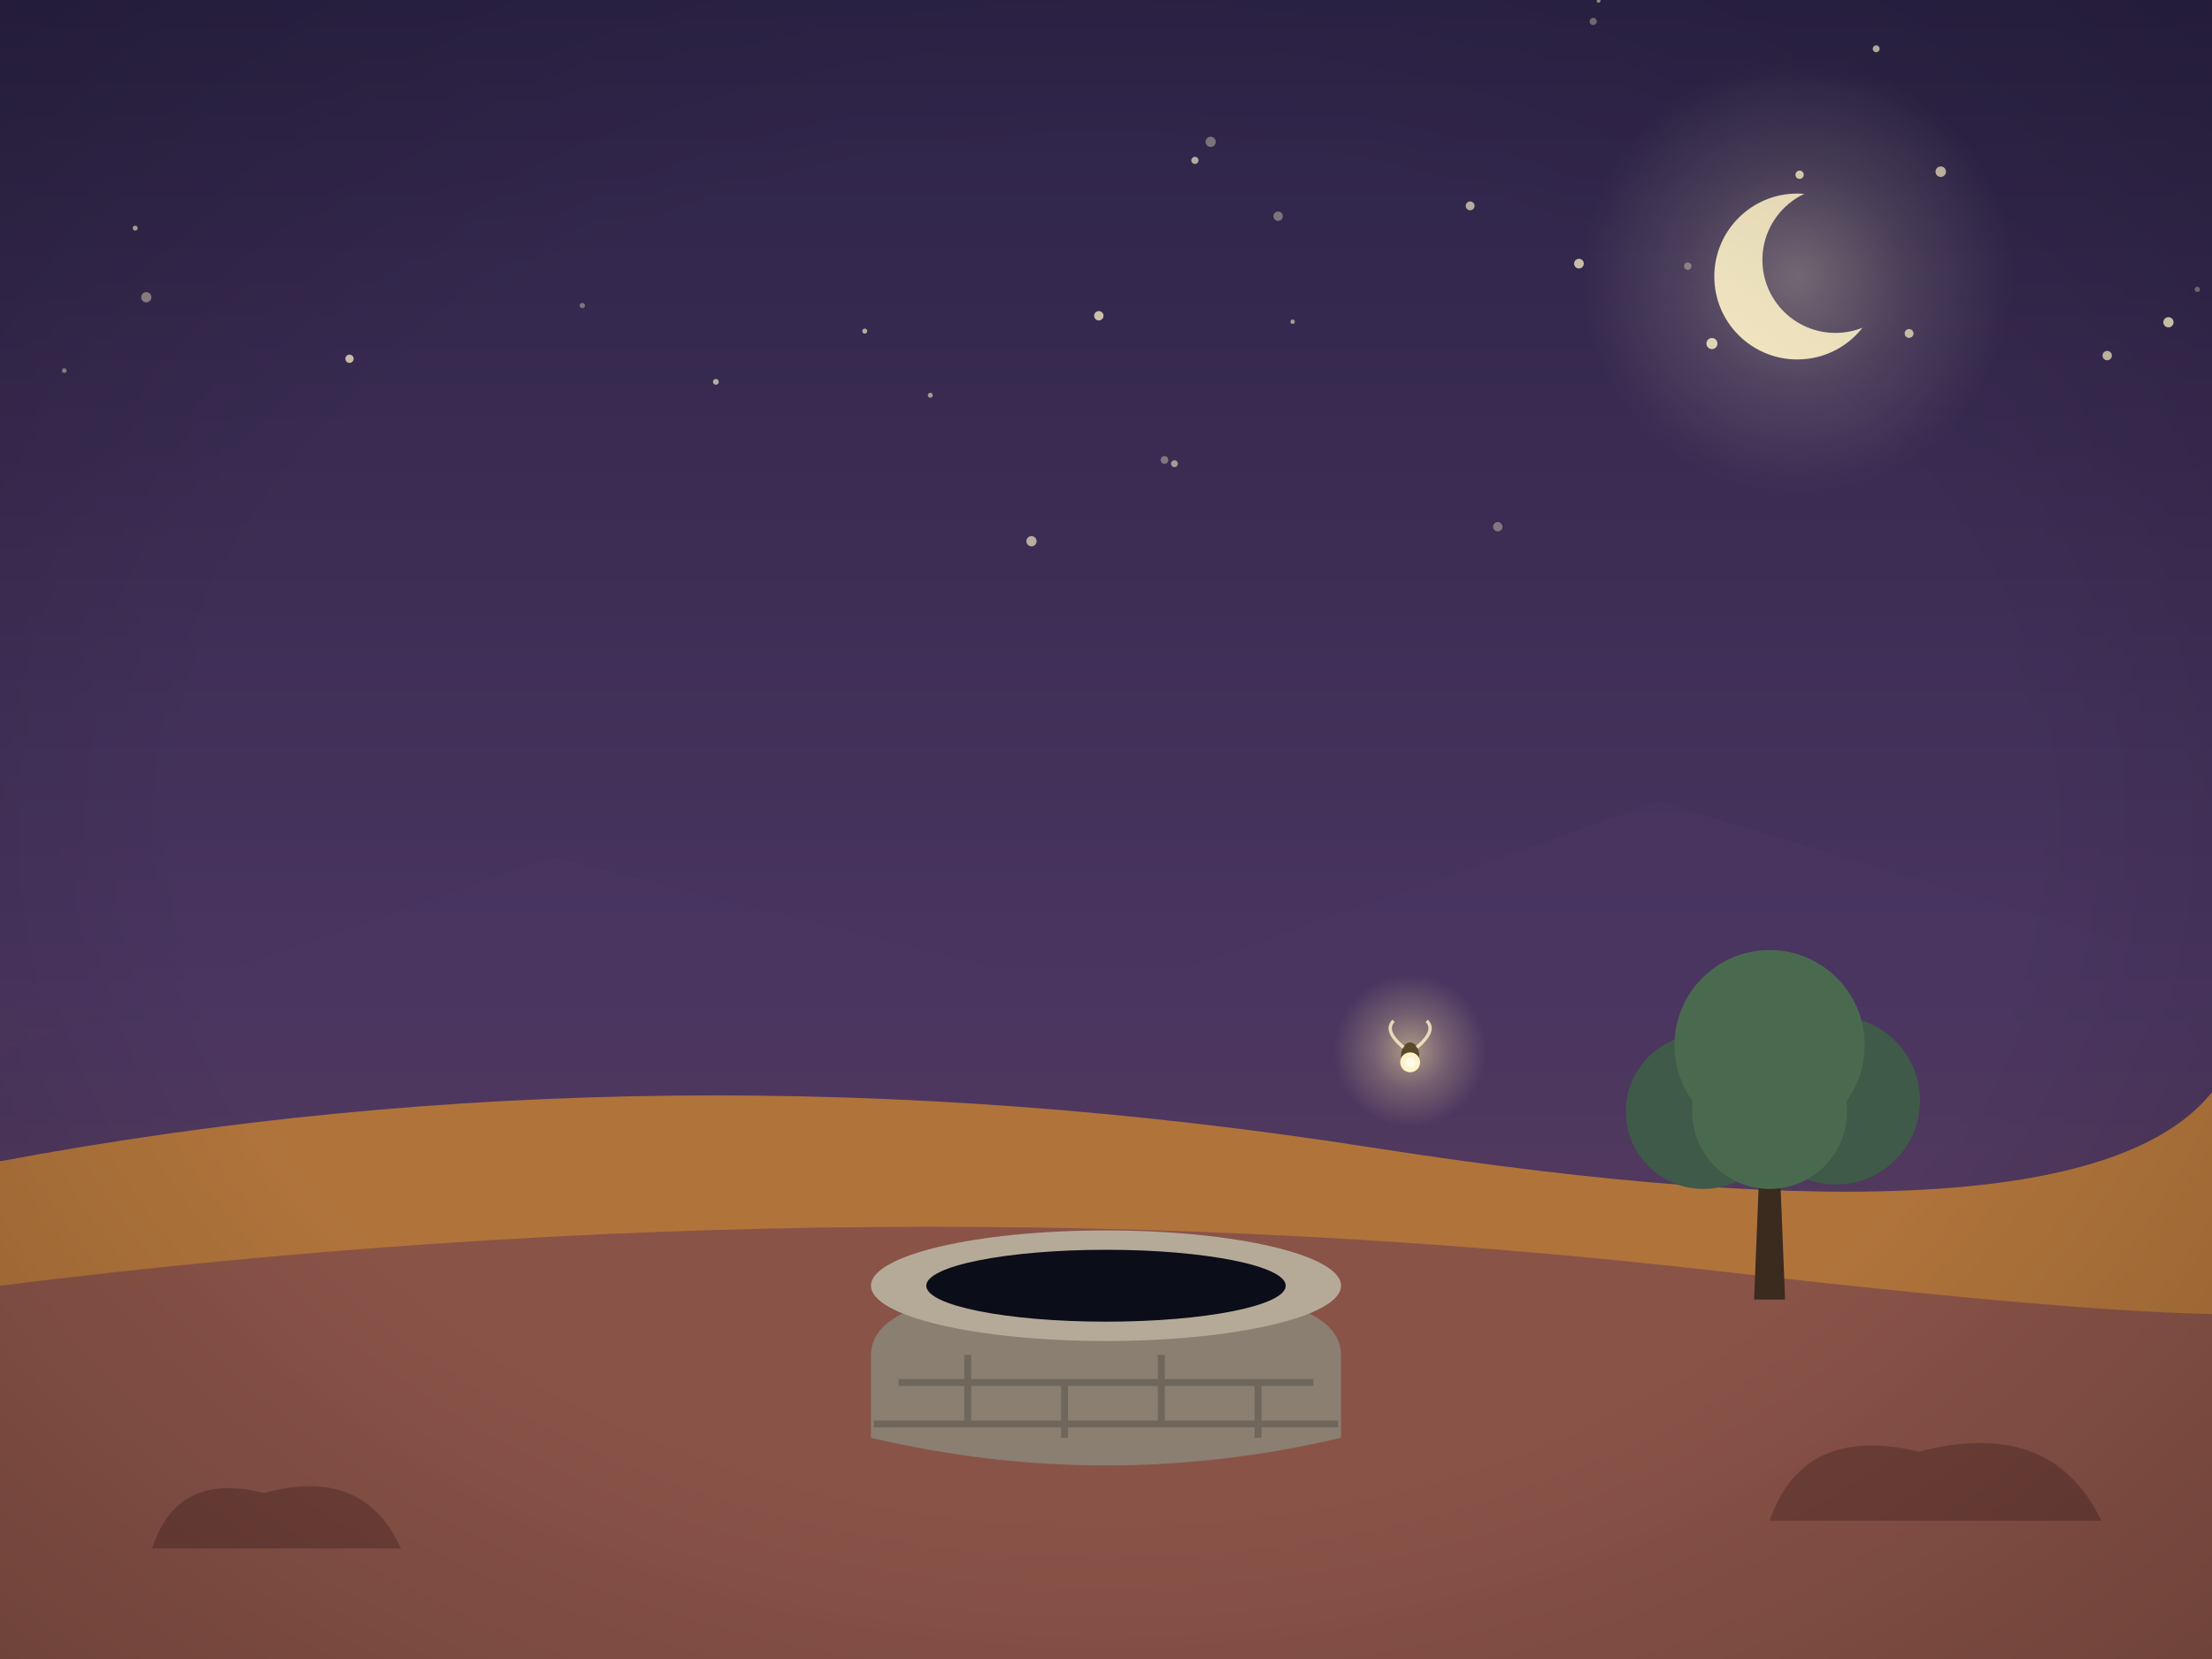
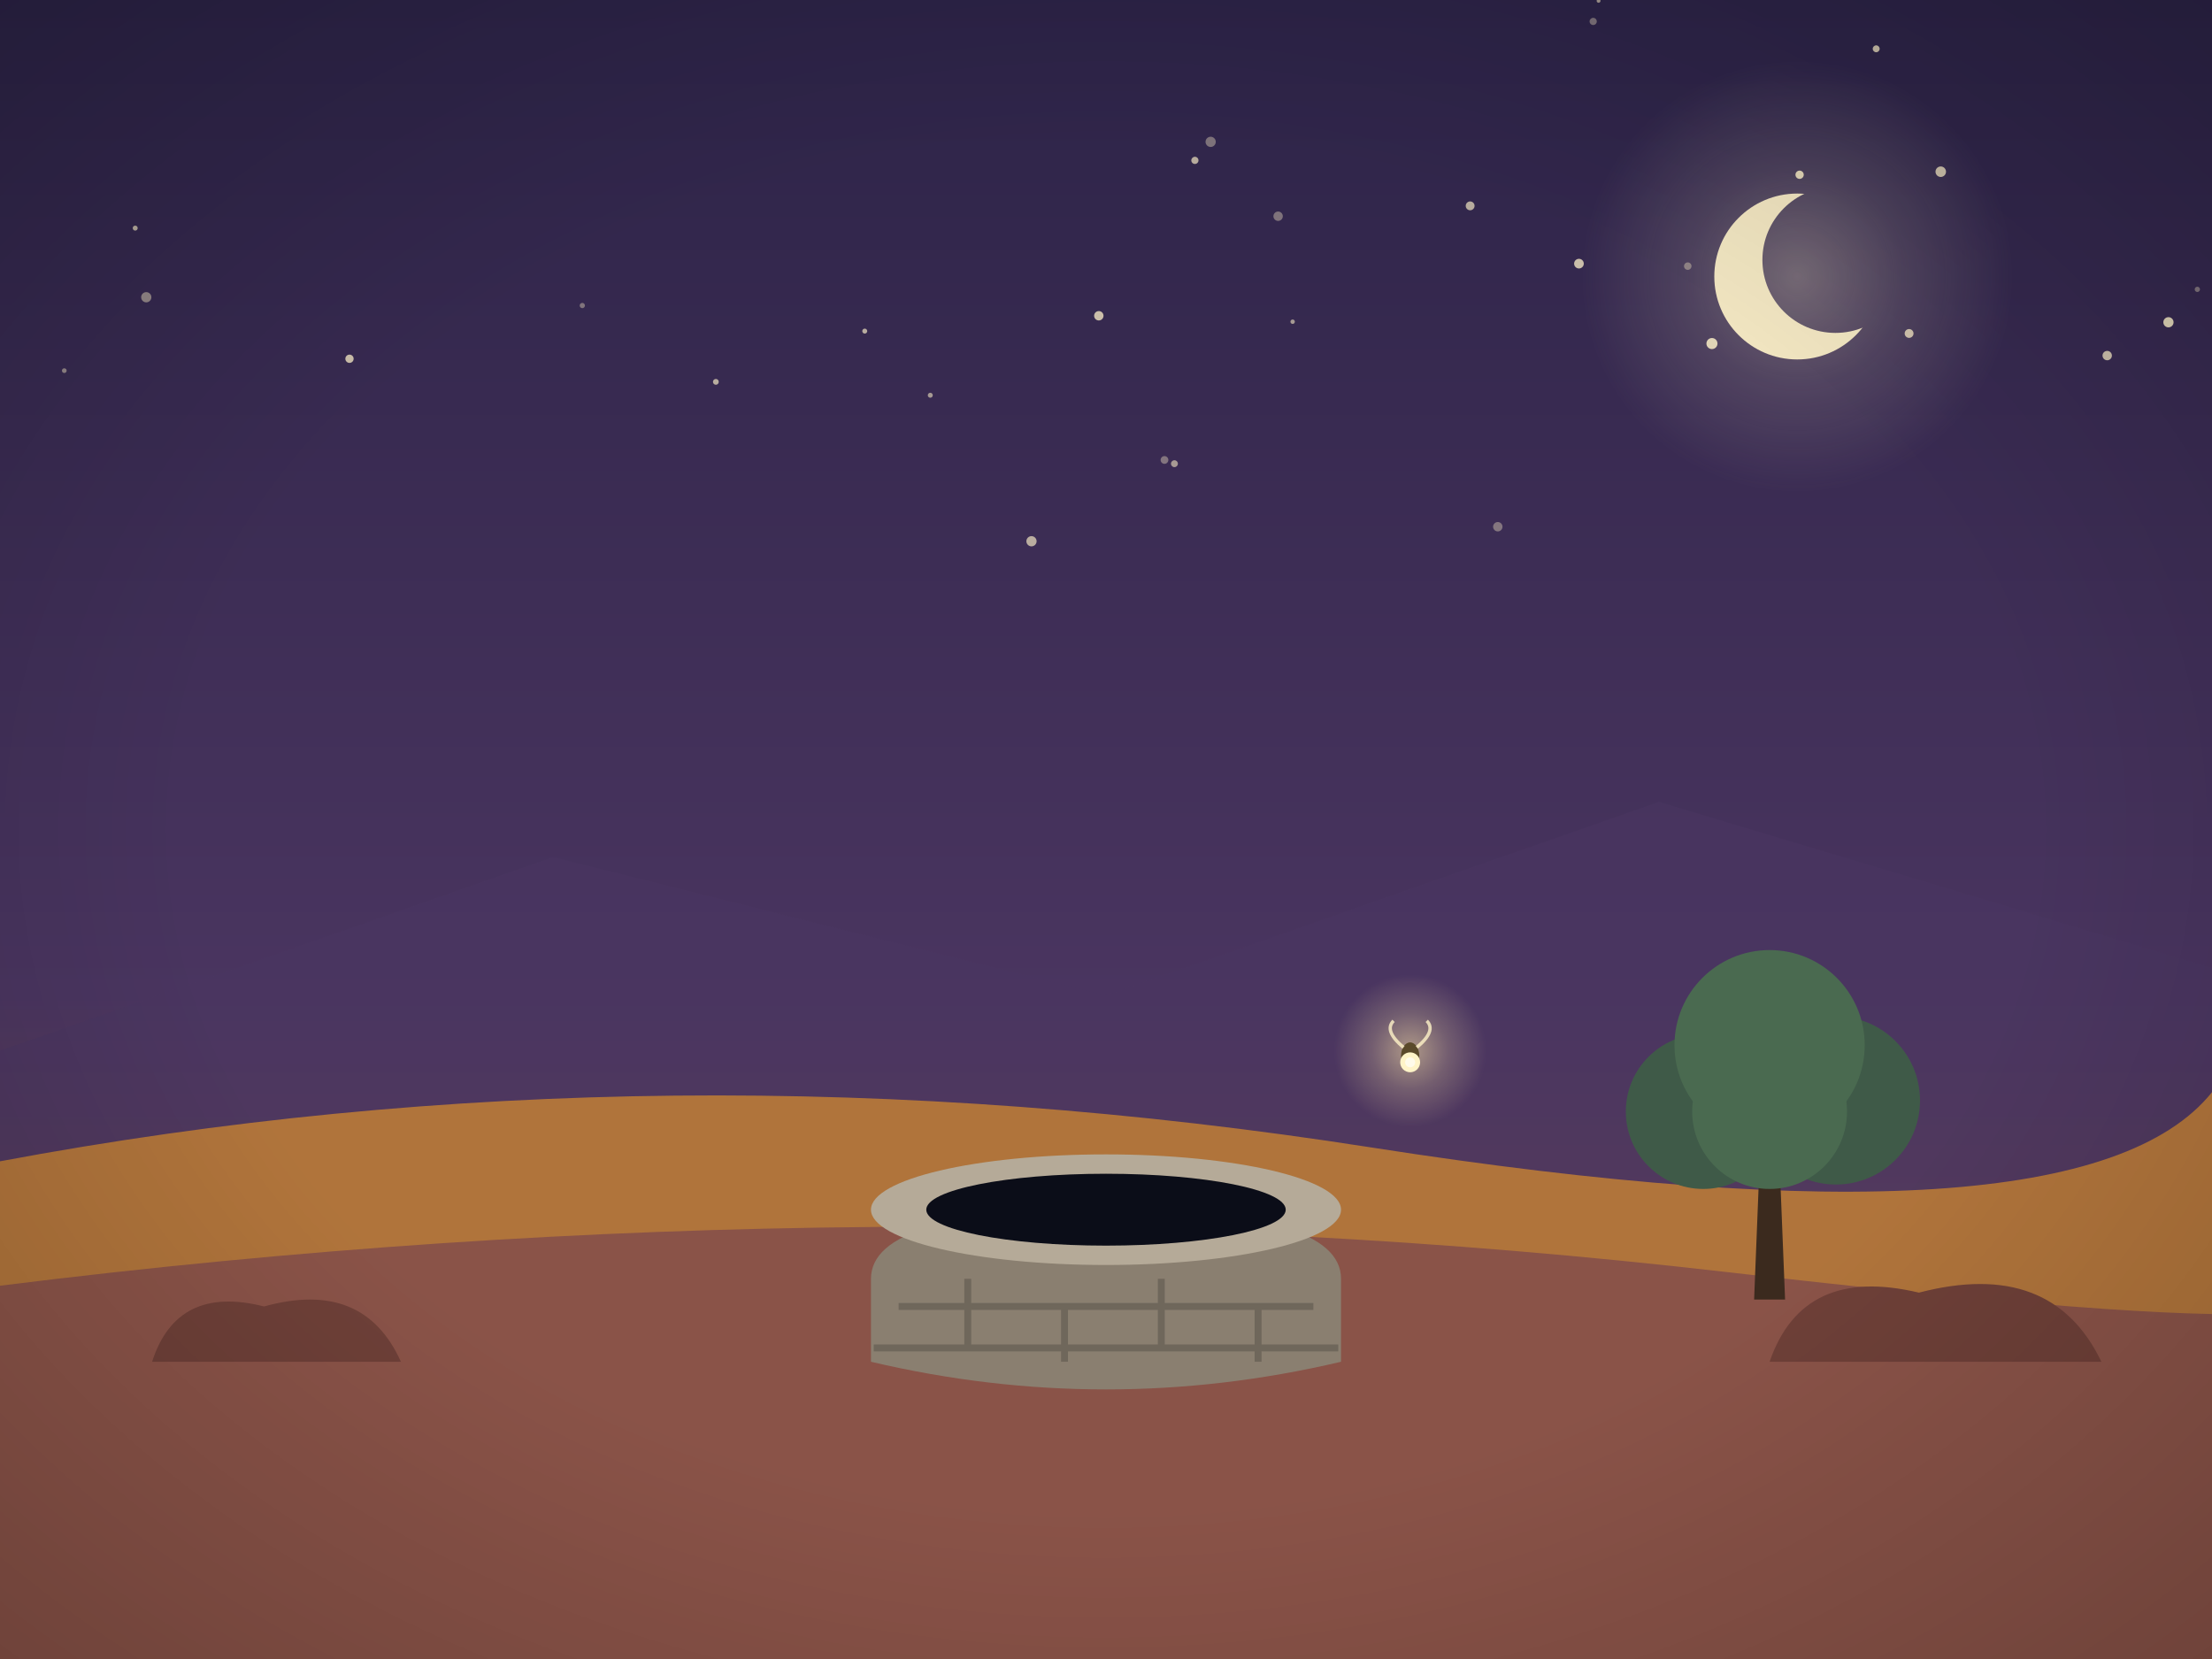
<svg xmlns="http://www.w3.org/2000/svg" viewBox="0 0 1600 1200">
  <defs>
    <linearGradient id="sky0" x1="0" y1="0" x2="0" y2="1">
      <stop offset="0" stop-color="#2C2347" />
      <stop offset="0.6" stop-color="#4A3560" />
      <stop offset="1" stop-color="#8A5348" />
    </linearGradient>
    <mask id="cr1">
      <rect x="1222" y="122" width="156" height="156" fill="black" />
      <circle cx="1300" cy="200" r="60" fill="white" />
      <circle cx="1327.6" cy="188" r="52.8" fill="black" />
    </mask>
    <radialGradient id="gl2">
      <stop offset="0" stop-color="#F0E4C0" stop-opacity="0.35" />
      <stop offset="0.5" stop-color="#F0E4C0" stop-opacity="0.14" />
      <stop offset="1" stop-color="#F0E4C0" stop-opacity="0" />
    </radialGradient>
    <radialGradient id="gl3">
      <stop offset="0" stop-color="#FFE9A8" stop-opacity="0.55" />
      <stop offset="0.5" stop-color="#FFE9A8" stop-opacity="0.22" />
      <stop offset="1" stop-color="#FFE9A8" stop-opacity="0" />
    </radialGradient>
    <radialGradient id="vg4" cx="0.5" cy="0.5" r="0.75">
      <stop offset="0.55" stop-color="#000" stop-opacity="0" />
      <stop offset="1" stop-color="#000" stop-opacity="0.22" />
    </radialGradient>
  </defs>
  <rect x="0" y="0" width="1600" height="1200" fill="url(#sky0)" />
  <circle cx="1152.4" cy="15.5" r="2.6" fill="#F0E4C0" opacity="0.4" />
  <circle cx="1220.8" cy="192.5" r="2.7" fill="#F0E4C0" opacity="0.4" />
  <circle cx="421.2" cy="221" r="1.9" fill="#F0E4C0" opacity="0.4" />
  <circle cx="1142.1" cy="190.7" r="3.5" fill="#F0E4C0" opacity="0.8" />
  <circle cx="517.8" cy="276.2" r="2.1" fill="#F0E4C0" opacity="0.7" />
  <circle cx="842.3" cy="332.7" r="2.8" fill="#F0E4C0" opacity="0.4" />
  <circle cx="1403.8" cy="124.2" r="3.8" fill="#F0E4C0" opacity="0.8" />
  <circle cx="672.9" cy="285.9" r="1.8" fill="#F0E4C0" opacity="0.6" />
  <circle cx="1156.3" cy="0.6" r="1.4" fill="#F0E4C0" opacity="0.6" />
  <circle cx="1380.9" cy="241.2" r="3.2" fill="#F0E4C0" opacity="0.8" />
  <circle cx="935" cy="232.7" r="1.6" fill="#F0E4C0" opacity="0.6" />
  <circle cx="849.5" cy="335.4" r="2.5" fill="#F0E4C0" opacity="0.6" />
  <circle cx="794.8" cy="228.4" r="3.4" fill="#F0E4C0" opacity="0.8" />
  <circle cx="1063.4" cy="148.9" r="3.2" fill="#F0E4C0" opacity="0.7" />
  <circle cx="746.1" cy="391.5" r="3.7" fill="#F0E4C0" opacity="0.7" />
  <circle cx="1083.4" cy="381" r="3.4" fill="#F0E4C0" opacity="0.4" />
  <circle cx="105.8" cy="215" r="3.7" fill="#F0E4C0" opacity="0.5" />
  <circle cx="864.3" cy="116" r="2.6" fill="#F0E4C0" opacity="0.7" />
  <circle cx="924.5" cy="156.4" r="3.4" fill="#F0E4C0" opacity="0.4" />
  <circle cx="1524.2" cy="257.2" r="3.4" fill="#F0E4C0" opacity="0.8" />
  <circle cx="97.8" cy="165" r="1.8" fill="#F0E4C0" opacity="0.7" />
  <circle cx="1238.3" cy="248.5" r="4" fill="#F0E4C0" opacity="0.9" />
  <circle cx="1568.5" cy="233.1" r="3.7" fill="#F0E4C0" opacity="0.9" />
  <circle cx="1301.7" cy="126.4" r="3" fill="#F0E4C0" opacity="0.9" />
  <circle cx="625.5" cy="239.5" r="1.8" fill="#F0E4C0" opacity="0.7" />
  <circle cx="875.7" cy="102.6" r="3.7" fill="#F0E4C0" opacity="0.4" />
  <circle cx="1357.1" cy="35.3" r="2.5" fill="#F0E4C0" opacity="0.8" />
  <circle cx="46.5" cy="268.1" r="1.7" fill="#F0E4C0" opacity="0.5" />
  <circle cx="1589.4" cy="209.3" r="1.9" fill="#F0E4C0" opacity="0.4" />
  <circle cx="252.8" cy="259.5" r="3" fill="#F0E4C0" opacity="0.8" />
  <circle cx="1300" cy="200" r="156" fill="url(#gl2)" />
  <rect x="1222" y="122" width="156" height="156" fill="#F0E4C0" mask="url(#cr1)" />
  <path d="M0 760 L 0 760 L 400 620 L 800 720 L 1200 580 L 1600 700 L 1600 760 V 1200 H 0 Z" fill="#4A3560" opacity="0.6" />
  <path d="M0 840 Q 480 750 992 830 T 1600 790 V 1200 H 0 Z" fill="#B0743B" />
  <path d="M0 930 Q 640 850 1248 920 T 1600 900 V 1200 H 0 Z" fill="#8A5348" />
-   <g transform="translate(800 1040) scale(1)">
+   <g transform="translate(800 985) scale(1)">
    <path d="M -170 -60 Q -170 -110 0 -110 Q 170 -110 170 -60 V 0 Q 0 40 -170 0 Z" fill="#8A7F70" />
    <g stroke="#5E564C" stroke-width="5" opacity="0.6">
      <path d="M -150 -40 H 150" />
      <path d="M -168 -10 H 168" />
      <path d="M -100 -60 V -10 M -30 -40 V 0 M 40 -60 V -10 M 110 -40 V 0" />
    </g>
    <ellipse cx="0" cy="-110" rx="170" ry="40" fill="#B5AA98" />
    <ellipse cx="0" cy="-110" rx="130" ry="26" fill="#0B0D18" />
  </g>
-   <path d="M 110 1120 Q 128 1064 191 1080 Q 263 1060 290 1120 Z" fill="#6E4038" />
-   <path d="M 1280 1100 Q 1304 1030 1388 1050 Q 1484 1025 1520 1100 Z" fill="#6E4038" />
+   <path d="M 110 985 Q 128 929 191 945 Q 263 925 290 985 Z" fill="#6E4038" />
+   <path d="M 1280 985 Q 1304 915 1388 935 Q 1484 910 1520 985 Z" fill="#6E4038" />
  <g transform="translate(1280 940) scale(0.8)">
    <path d="M -14 0 L -8 -150 H 8 L 14 0 Z" fill="#3B2A1E" />
    <circle cx="-60" cy="-170" r="70" fill="#3F5A48" />
    <circle cx="60" cy="-180" r="76" fill="#3F5A48" />
    <circle cx="0" cy="-230" r="86" fill="#4A6A50" />
    <circle cx="0" cy="-170" r="70" fill="#4A6A50" />
  </g>
  <circle cx="1020" cy="760" r="55.2" fill="url(#gl3)" />
  <ellipse cx="1020" cy="763.6" rx="6.6" ry="9.6" fill="#5A4A2A" />
  <circle cx="1020" cy="768.4" r="7.2" fill="#FFF4C8" />
  <circle cx="1020" cy="768.4" r="3.6" fill="#FFFBEA" />
  <path d="M 1015.2 757.6 q -14.4 -12 -7.2 -19.2 M 1024.8 757.6 q 14.4 -12 7.2 -19.2" stroke="#FFF4C8" stroke-width="2.4" fill="none" opacity="0.8" />
  <rect width="1600" height="1200" fill="url(#vg4)" />
</svg>
